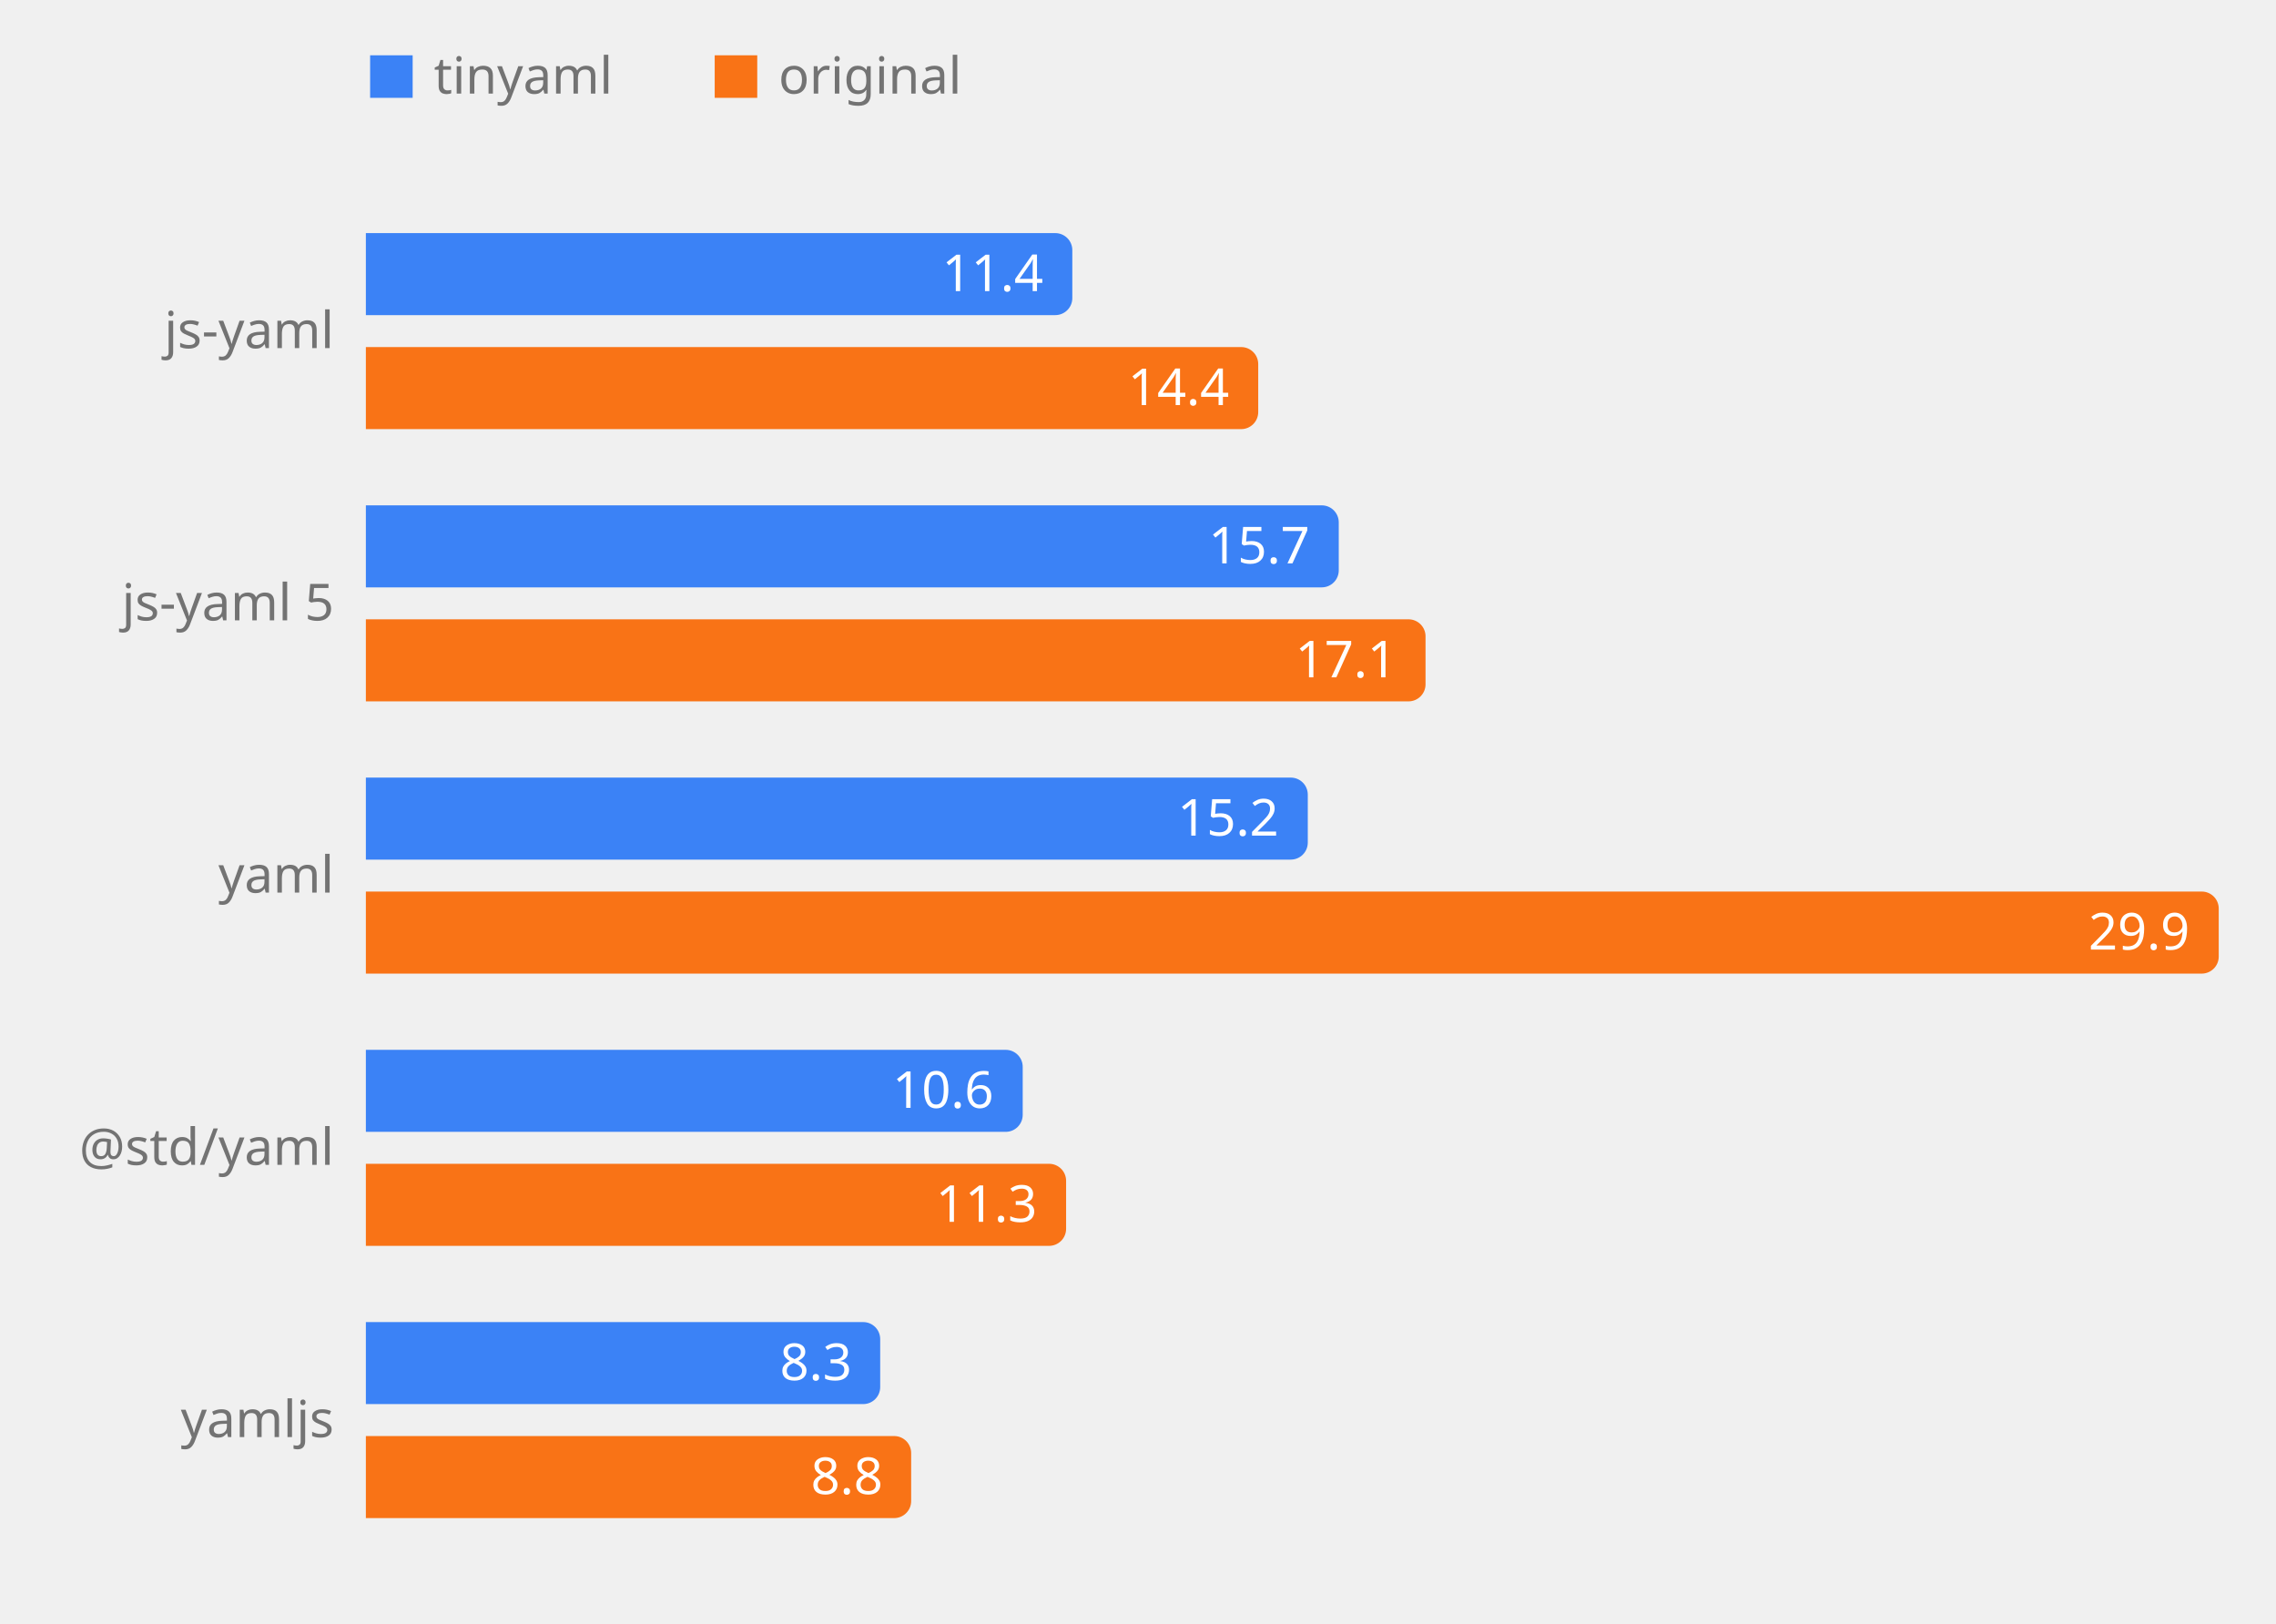
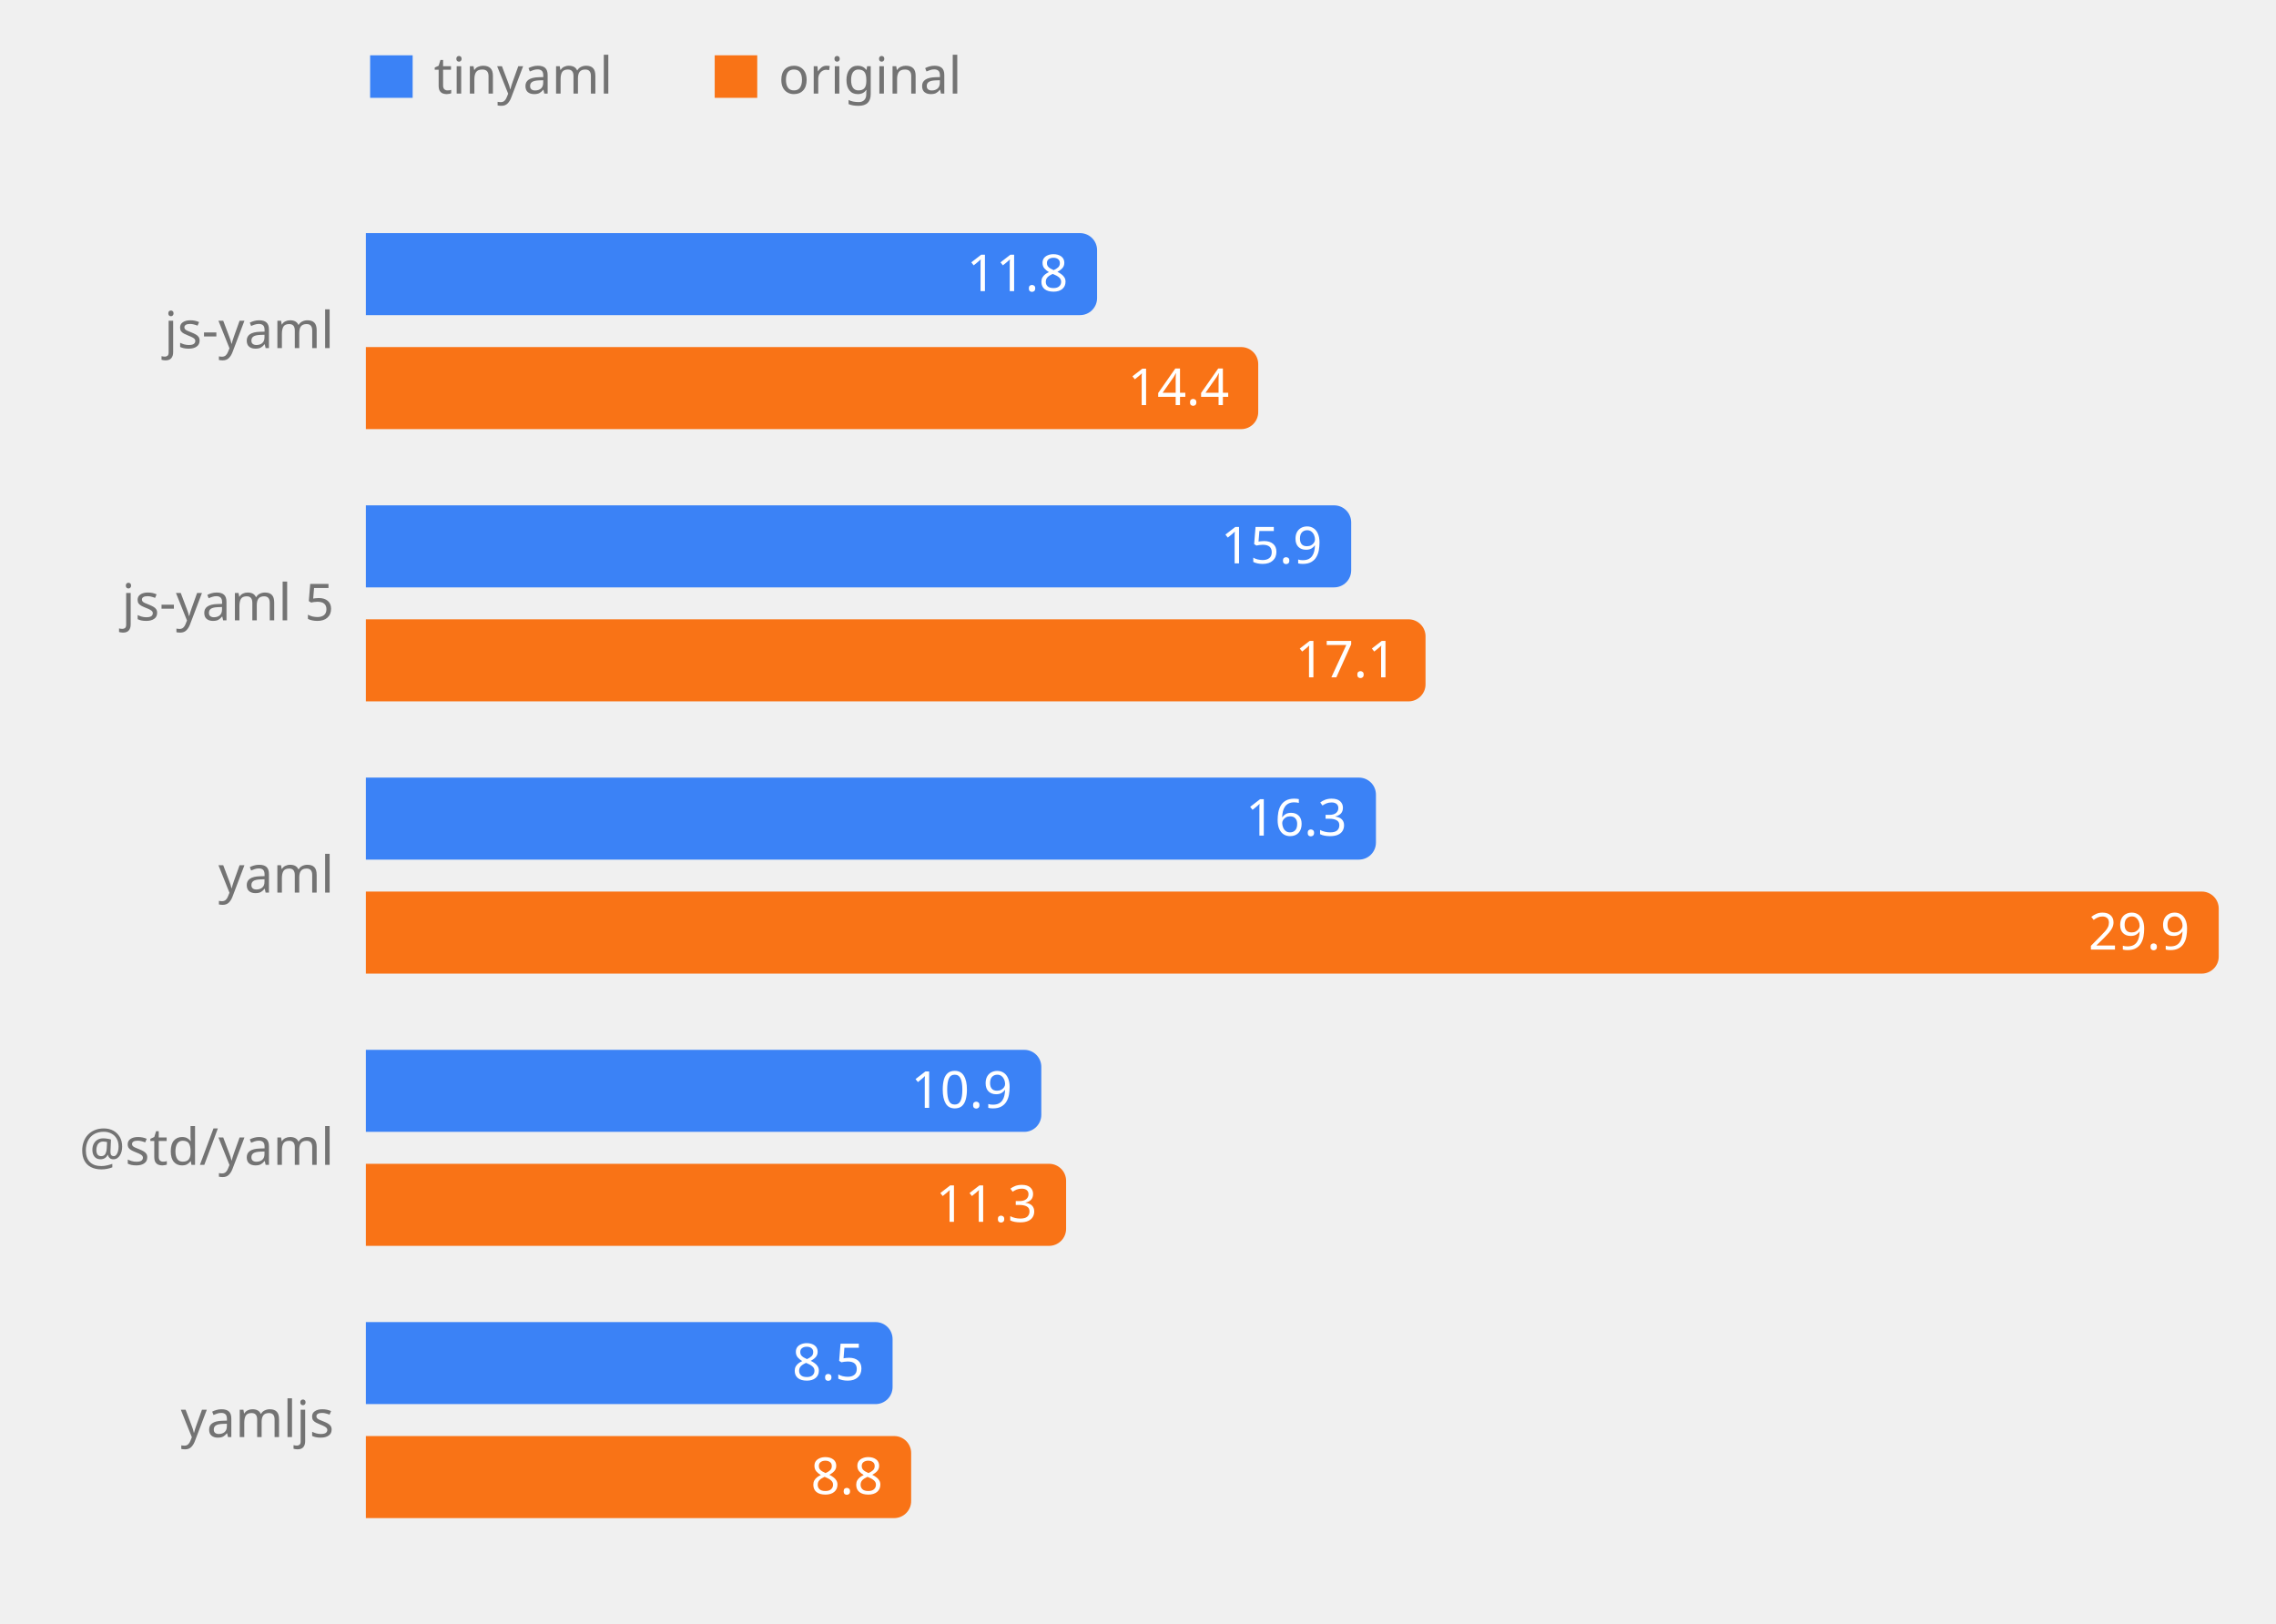
<svg xmlns="http://www.w3.org/2000/svg" role="img" aria-label="Bundle size, KiB gzip" version="1.1" class="marks" width="535" height="381.68" viewBox="0 0 535 381.68">
  <g fill="none" stroke-miterlimit="4" transform="translate(86,42)">
    <g class="mark-group role-frame root">
      <g transform="translate(0,0)">
        <path class="background" d="M0,0h437v327.68h-437Z" />
        <g>
          <g class="mark-group role-axis">
            <g transform="translate(0.5,328.18)">
              <path class="background" d="M0,0h0v0h0Z" pointer-events="none" />
              <g />
            </g>
          </g>
          <g class="mark-group role-axis">
            <g transform="translate(0.5,0.5)">
              <path class="background" d="M0,0h0v0h0Z" pointer-events="none" />
              <g>
                <g class="mark-text role-axis-label" pointer-events="none">
                  <text text-anchor="end" transform="translate(-8,39.34)" font-family="sans-serif" font-size="12px" fill="#737373" opacity="1">js-yaml</text>
                  <text text-anchor="end" transform="translate(-8,103.34)" font-family="sans-serif" font-size="12px" fill="#737373" opacity="1">js-yaml 5</text>
                  <text text-anchor="end" transform="translate(-8,167.34)" font-family="sans-serif" font-size="12px" fill="#737373" opacity="1">yaml</text>
                  <text text-anchor="end" transform="translate(-8,231.34)" font-family="sans-serif" font-size="12px" fill="#737373" opacity="1">@std/yaml</text>
                  <text text-anchor="end" transform="translate(-8,295.34)" font-family="sans-serif" font-size="12px" fill="#737373" opacity="1">yamljs</text>
                </g>
              </g>
            </g>
          </g>
          <g class="mark-rect role-mark layer_0_marks">
-             <path d="M0,12.80L162.06,12.80C164.26,12.80,166.06,14.59,166.06,16.80L166.06,28.08C166.06,30.29,164.26,32.08,162.06,32.08L0,32.08C0,32.08,0,32.08,0,32.08L0,12.80C0,12.80,0,12.80,0,12.80Z" fill="#3b82f6" />
+             <path d="M0,12.80L167.88,12.80C170.09,12.80,171.88,14.59,171.88,16.80L171.88,28.08C171.88,30.29,170.09,32.08,167.88,32.08L0,32.08C0,32.08,0,32.08,0,32.08L0,12.80C0,12.80,0,12.80,0,12.80Z" fill="#3b82f6" />
            <path d="M0,39.59L205.76,39.59C207.96,39.59,209.76,41.38,209.76,43.59L209.76,54.88C209.76,57.08,207.96,58.88,205.76,58.88L0,58.88C0,58.88,0,58.88,0,58.88L0,39.59C0,39.59,0,39.59,0,39.59Z" fill="#f97316" />
-             <path d="M0,76.80L224.69,76.80C226.90,76.80,228.69,78.59,228.69,80.80L228.69,92.08C228.69,94.29,226.90,96.08,224.69,96.08L0,96.08C0,96.08,0,96.08,0,96.08L0,76.80C0,76.80,0,76.80,0,76.80Z" fill="#3b82f6" />
+             <path d="M0,76.80L227.61,76.80C229.81,76.80,231.61,78.59,231.61,80.80L231.61,92.08C231.61,94.29,229.81,96.08,227.61,96.08L0,96.08C0,96.08,0,96.08,0,96.08L0,76.80C0,76.80,0,76.80,0,76.80Z" fill="#3b82f6" />
            <path d="M0,103.59L245.09,103.59C247.29,103.59,249.09,105.38,249.09,107.59L249.09,118.88C249.09,121.08,247.29,122.88,245.09,122.88L0,122.88C0,122.88,0,122.88,0,122.88L0,103.59C0,103.59,0,103.59,0,103.59Z" fill="#f97316" />
-             <path d="M0,140.8L217.41,140.8C219.62,140.8,221.41,142.59,221.41,144.8L221.41,156.08C221.41,158.29,219.62,160.08,217.41,160.08L0,160.08C0,160.08,0,160.08,0,160.08L0,140.8C0,140.8,0,140.8,0,140.8Z" fill="#3b82f6" />
+             <path d="M0,140.8L233.43,140.8C235.64,140.8,237.43,142.59,237.43,144.8L237.43,156.08C237.43,158.29,235.64,160.08,233.43,160.08L0,160.08C0,160.08,0,160.08,0,160.08L0,140.8C0,140.8,0,140.8,0,140.8Z" fill="#3b82f6" />
            <path d="M0,167.59L431.54,167.59C433.75,167.59,435.54,169.38,435.54,171.59L435.54,182.88C435.54,185.08,433.75,186.88,431.54,186.88L0,186.88C0,186.88,0,186.88,0,186.88L0,167.59C0,167.59,0,167.59,0,167.59Z" fill="#f97316" />
-             <path d="M0,204.8L150.40,204.8C152.61,204.8,154.40,206.59,154.40,208.8L154.40,220.08C154.40,222.29,152.61,224.08,150.40,224.08L0,224.08C0,224.08,0,224.08,0,224.08L0,204.8C0,204.8,0,204.8,0,204.8Z" fill="#3b82f6" />
+             <path d="M0,204.8L154.77,204.8C156.98,204.8,158.77,206.59,158.77,208.8L158.77,220.08C158.77,222.29,156.98,224.08,154.77,224.08L0,224.08C0,224.08,0,224.08,0,224.08L0,204.8C0,204.8,0,204.8,0,204.8Z" fill="#3b82f6" />
            <path d="M0,231.59L160.60,231.59C162.81,231.59,164.60,233.38,164.60,235.59L164.60,246.88C164.60,249.08,162.81,250.88,160.60,250.88L0,250.88C0,250.88,0,250.88,0,250.88L0,231.59C0,231.59,0,231.59,0,231.59Z" fill="#f97316" />
-             <path d="M0,268.8L116.90,268.8C119.11,268.8,120.90,270.59,120.90,272.8L120.90,284.08C120.90,286.29,119.11,288.08,116.90,288.08L0,288.08C0,288.08,0,288.08,0,288.08L0,268.8C0,268.8,0,268.8,0,268.8Z" fill="#3b82f6" />
+             <path d="M0,268.8L119.81,268.8C122.02,268.8,123.81,270.59,123.81,272.8L123.81,284.08C123.81,286.29,122.02,288.08,119.81,288.08L0,288.08C0,288.08,0,288.08,0,288.08L0,268.8C0,268.8,0,268.8,0,268.8Z" fill="#3b82f6" />
            <path d="M0,295.59L124.18,295.59C126.39,295.59,128.18,297.38,128.18,299.59L128.18,310.88C128.18,313.08,126.39,314.88,124.18,314.88L0,314.88C0,314.88,0,314.88,0,314.88L0,295.59C0,295.59,0,295.59,0,295.59Z" fill="#f97316" />
          </g>
          <g class="mark-text role-mark">
-             <text text-anchor="middle" transform="translate(147.34,26.44)" font-family="sans-serif" font-size="12px" font-weight="500" fill="#ffffff">11.4</text>
+             <text text-anchor="middle" transform="translate(153.16,26.44)" font-family="sans-serif" font-size="12px" font-weight="500" fill="#ffffff">11.8</text>
            <text text-anchor="middle" transform="translate(191.04,53.23)" font-family="sans-serif" font-size="12px" font-weight="500" fill="#ffffff">14.4</text>
-             <text text-anchor="middle" transform="translate(209.97,90.44)" font-family="sans-serif" font-size="12px" font-weight="500" fill="#ffffff">15.7</text>
+             <text text-anchor="middle" transform="translate(212.89,90.44)" font-family="sans-serif" font-size="12px" font-weight="500" fill="#ffffff">15.9</text>
            <text text-anchor="middle" transform="translate(230.37,117.23)" font-family="sans-serif" font-size="12px" font-weight="500" fill="#ffffff">17.1</text>
-             <text text-anchor="middle" transform="translate(202.69,154.44)" font-family="sans-serif" font-size="12px" font-weight="500" fill="#ffffff">15.2</text>
+             <text text-anchor="middle" transform="translate(218.71,154.44)" font-family="sans-serif" font-size="12px" font-weight="500" fill="#ffffff">16.3</text>
            <text text-anchor="middle" transform="translate(416.82,181.23)" font-family="sans-serif" font-size="12px" font-weight="500" fill="#ffffff">29.9</text>
-             <text text-anchor="middle" transform="translate(135.68,218.44)" font-family="sans-serif" font-size="12px" font-weight="500" fill="#ffffff">10.6</text>
+             <text text-anchor="middle" transform="translate(140.05,218.44)" font-family="sans-serif" font-size="12px" font-weight="500" fill="#ffffff">10.9</text>
            <text text-anchor="middle" transform="translate(145.88,245.23)" font-family="sans-serif" font-size="12px" font-weight="500" fill="#ffffff">11.3</text>
-             <text text-anchor="middle" transform="translate(105.78,282.44)" font-family="sans-serif" font-size="12px" font-weight="500" fill="#ffffff">8.3</text>
+             <text text-anchor="middle" transform="translate(108.69,282.44)" font-family="sans-serif" font-size="12px" font-weight="500" fill="#ffffff">8.5</text>
            <text text-anchor="middle" transform="translate(113.06,309.23)" font-family="sans-serif" font-size="12px" font-weight="500" fill="#ffffff">8.8</text>
          </g>
          <g class="mark-group role-legend">
            <g transform="translate(0,-30)">
              <path class="background" d="M0,0h142v12h-142Z" pointer-events="none" />
              <g>
                <g class="mark-group role-legend-entry">
                  <g transform="translate(0,0)">
                    <path class="background" d="M0,0h0v0h0Z" pointer-events="none" />
                    <g>
                      <g class="mark-group role-scope">
                        <g transform="translate(0,0)">
                          <path class="background" d="M0,0h60.16v12h-60.16Z" pointer-events="none" opacity="1" />
                          <g>
                            <g class="mark-symbol role-legend-symbol" pointer-events="none">
                              <path transform="translate(6,6)" d="M-5,-5h10v10h-10Z" fill="#3b82f6" stroke-width="1.5" opacity="1" />
                            </g>
                            <g class="mark-text role-legend-label" pointer-events="none">
                              <text text-anchor="start" transform="translate(16,10)" font-family="sans-serif" font-size="12px" fill="#737373" opacity="1">tinyaml</text>
                            </g>
                          </g>
                        </g>
                        <g transform="translate(81,0)">
                          <path class="background" d="M0,0h60.16v12h-60.16Z" pointer-events="none" opacity="1" />
                          <g>
                            <g class="mark-symbol role-legend-symbol" pointer-events="none">
                              <path transform="translate(6,6)" d="M-5,-5h10v10h-10Z" fill="#f97316" stroke-width="1.5" opacity="1" />
                            </g>
                            <g class="mark-text role-legend-label" pointer-events="none">
                              <text text-anchor="start" transform="translate(16,10)" font-family="sans-serif" font-size="12px" fill="#737373" opacity="1">original</text>
                            </g>
                          </g>
                        </g>
                      </g>
                    </g>
                  </g>
                </g>
              </g>
            </g>
          </g>
        </g>
      </g>
    </g>
  </g>
</svg>
